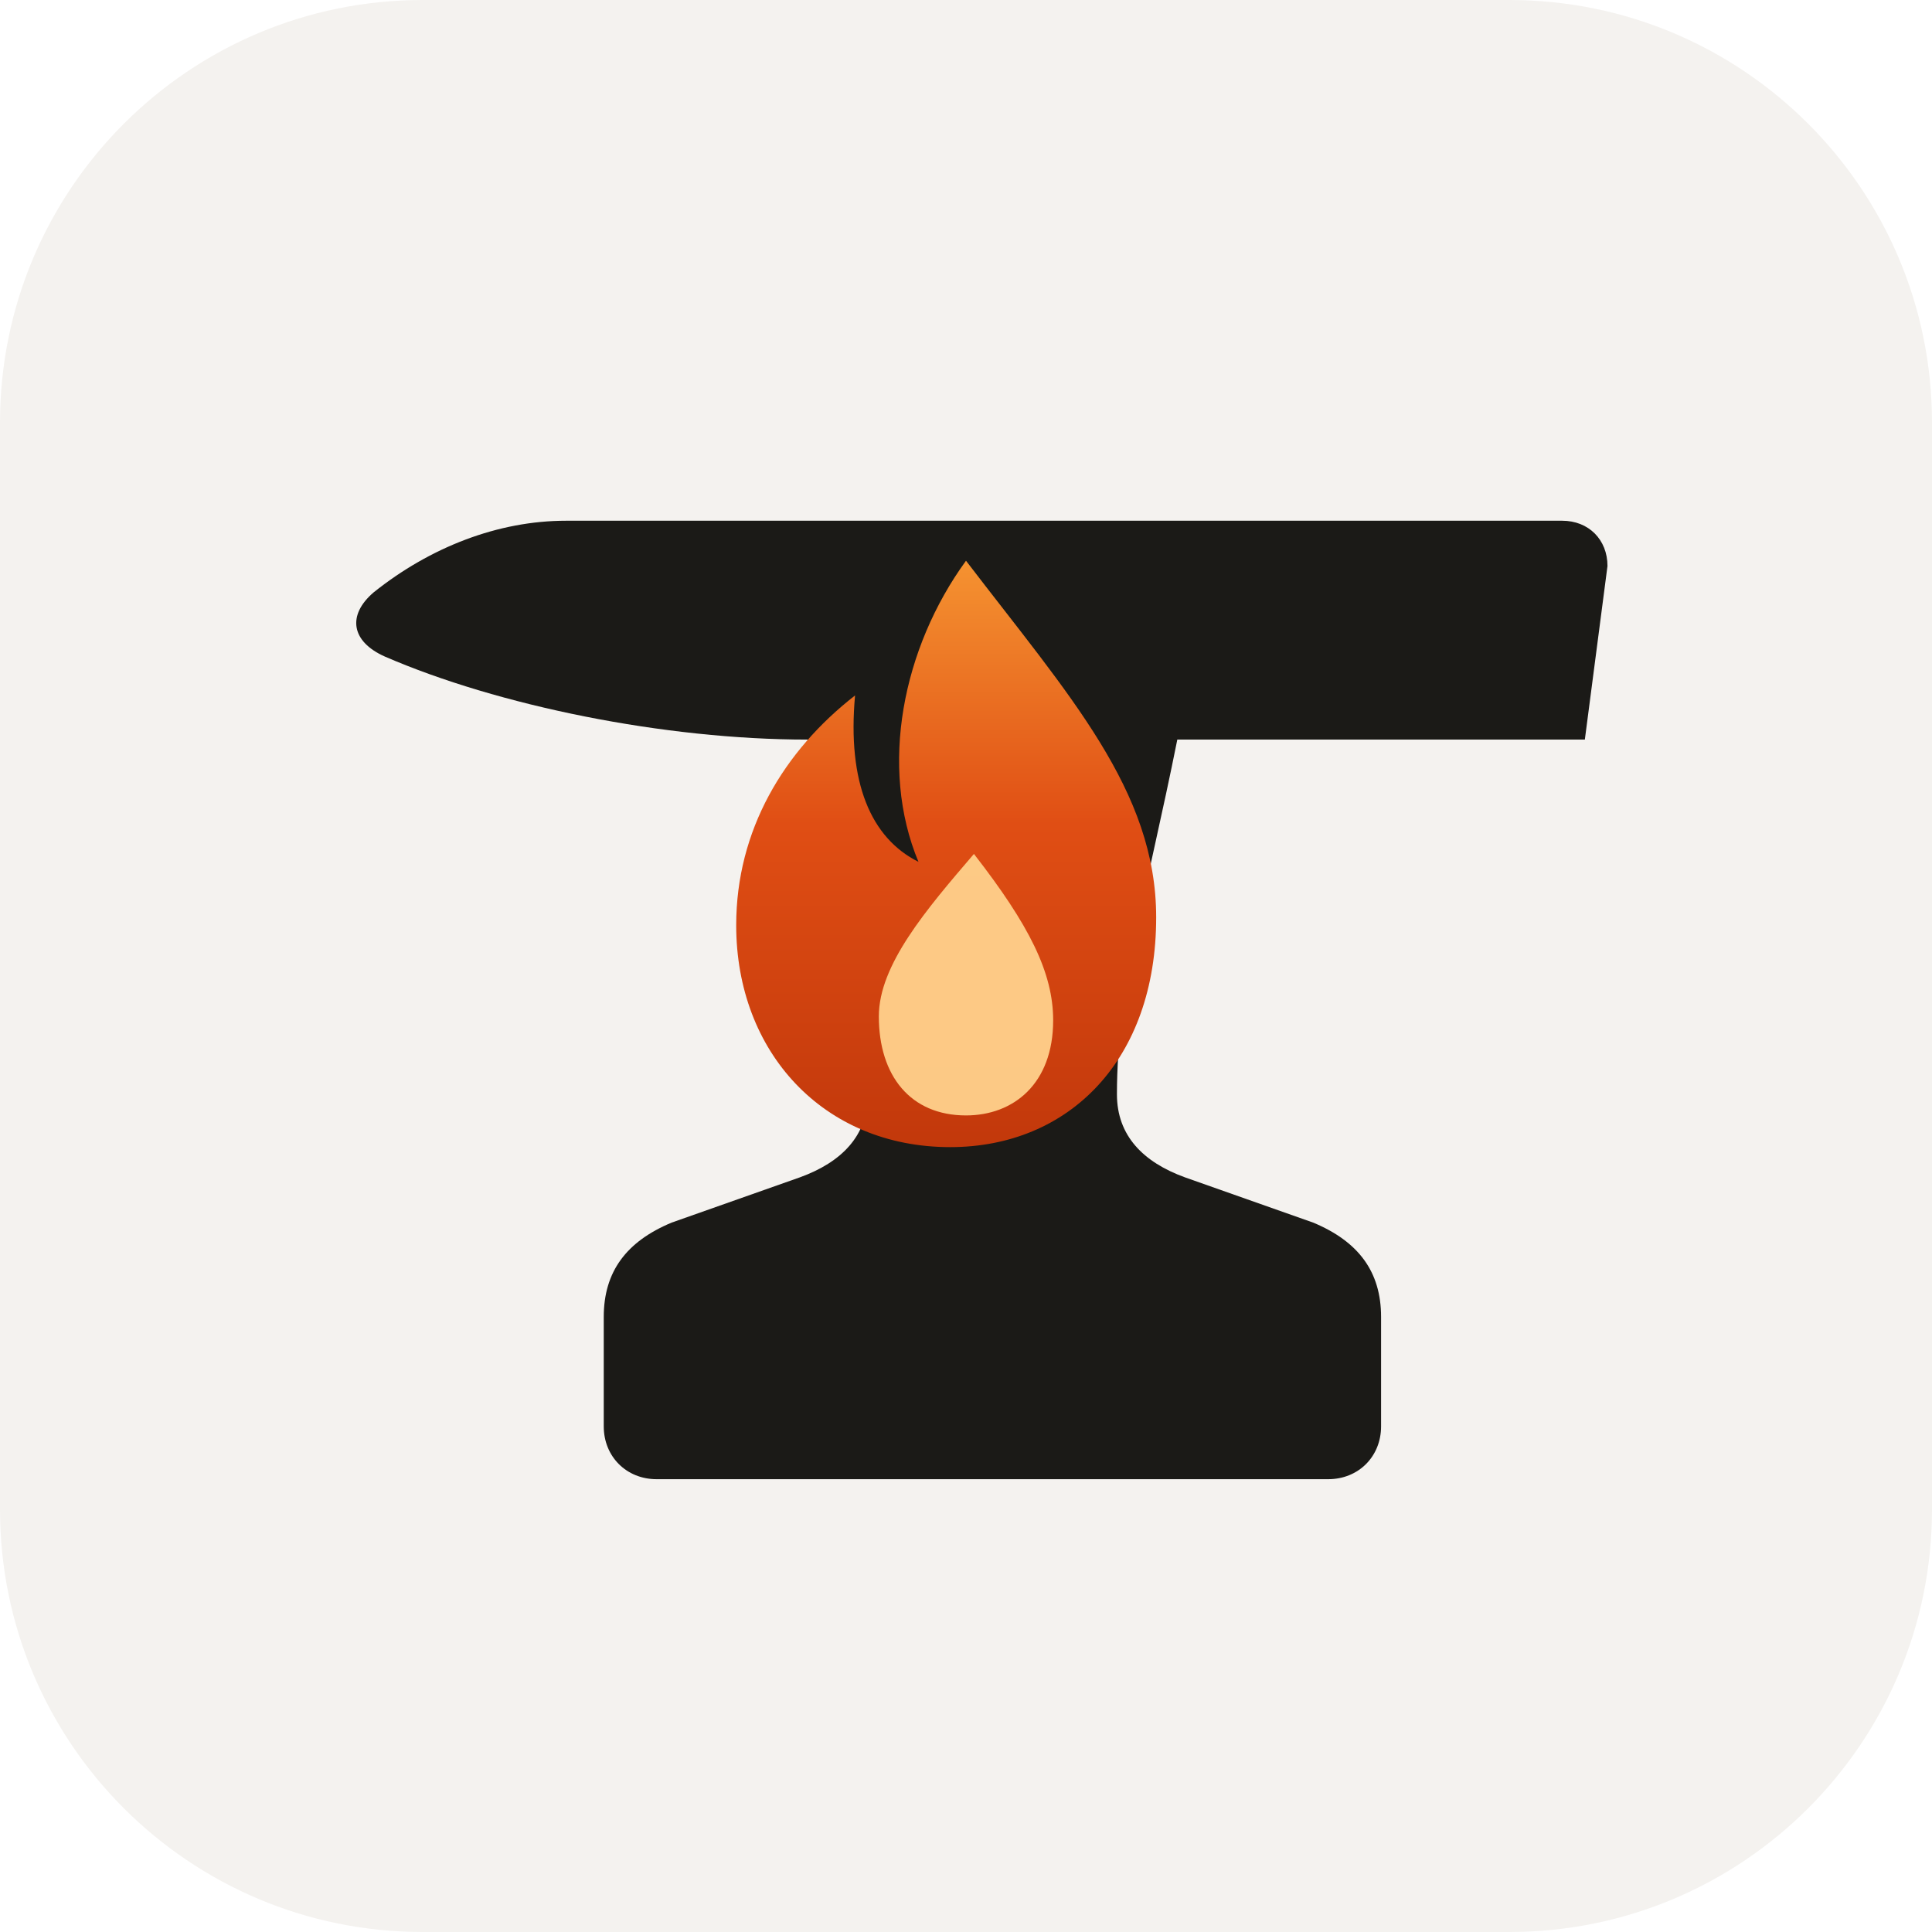
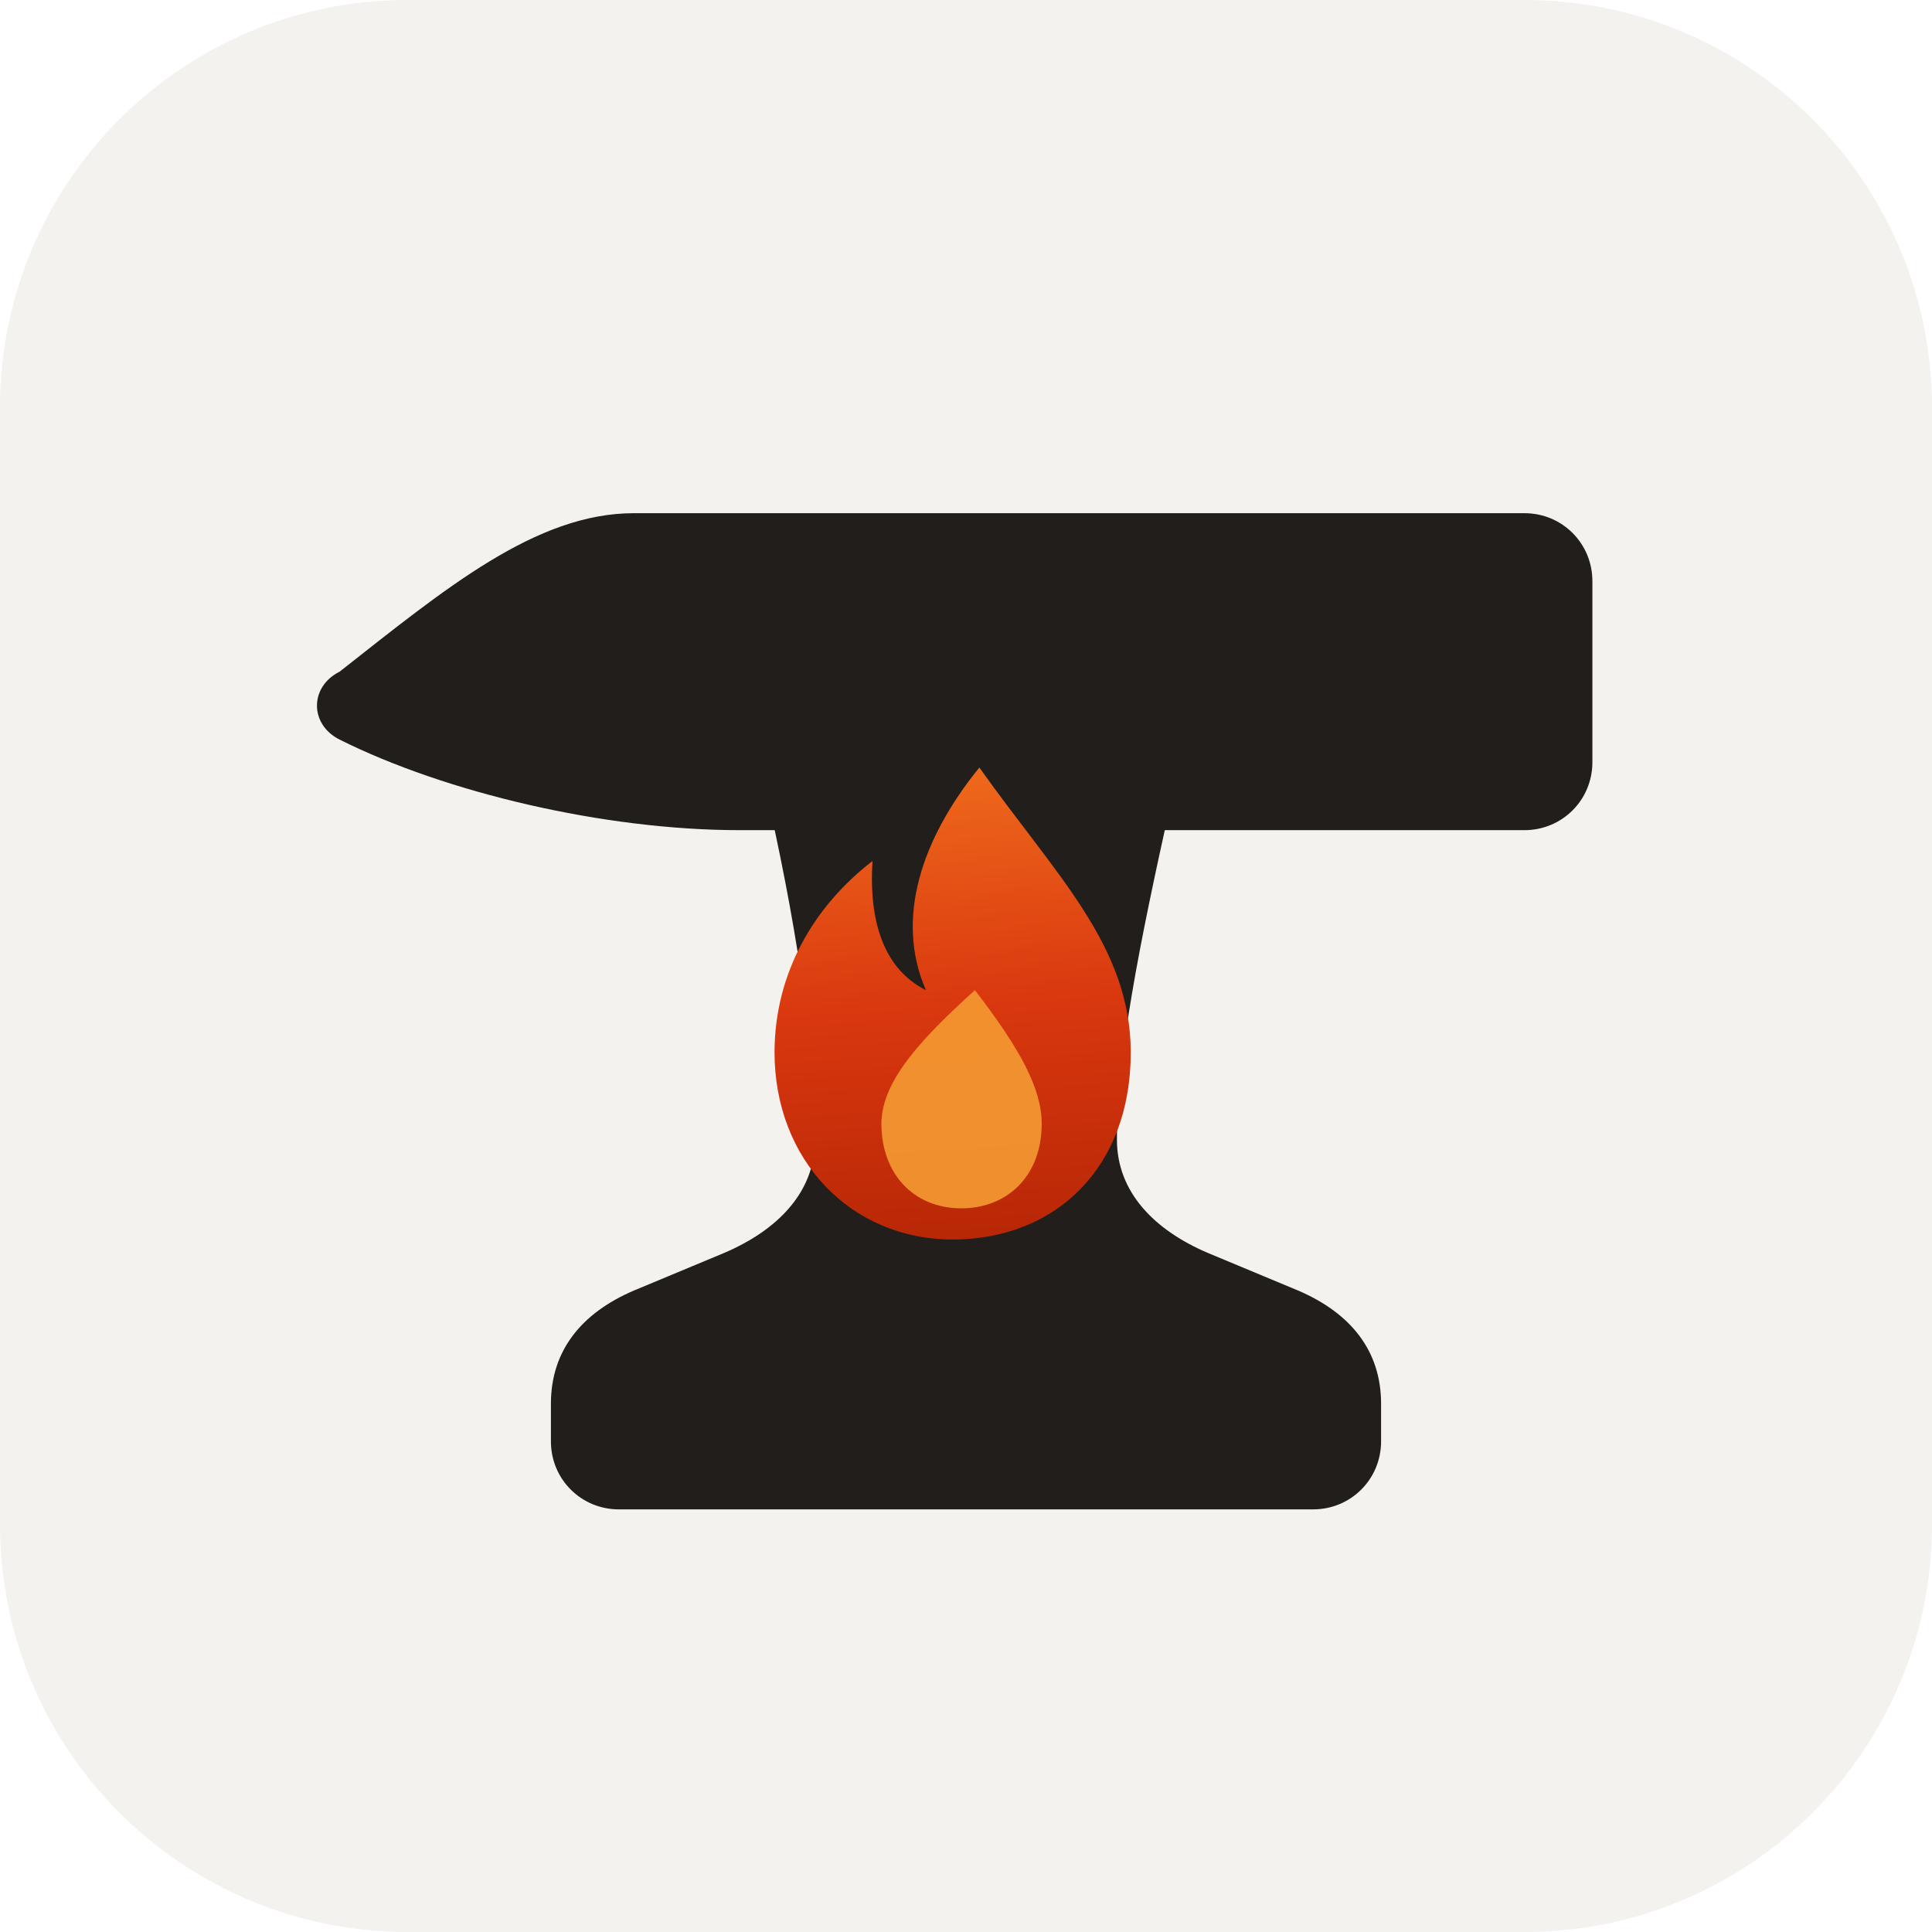
<svg xmlns="http://www.w3.org/2000/svg" viewBox="0 0 512 512" width="512" height="512" role="img" aria-label="RepForge">
  <defs>
-     <linearGradient id="flame" x1="0.5" y1="1" x2="0.5" y2="0">
-       <stop offset="0" stop-color="#C2380B" />
-       <stop offset="0.55" stop-color="#E04E14" />
-       <stop offset="1" stop-color="#F59331" />
+     <linearGradient id="flame" x1="0.5" y1="1" x2="0.45" y2="0">
+       <stop offset="0" stop-color="#B82706" />
+       <stop offset="0.5" stop-color="#DA380F" />
+       <stop offset="1" stop-color="#EF6A1C" />
    </linearGradient>
  </defs>
-   <rect width="512" height="512" rx="112" fill="#F4F2EF" />
-   <g fill="#1B1A17">
-     <path d="M150 138 H414 C421 138 426 143 426 150 L420 196 H214              C176 196 132 187 102 174 C93 170 92 163 99 157              C114 145 132 138 150 138 Z" />
-     <path d="M214 196 H312              C304 236 296 262 296 290 C296 301 303 308 314 312              L348 324 C360 329 366 337 366 349              V378 C366 386 360 392 352 392              H174 C166 392 160 386 160 378              V349 C160 337 166 329 178 324              L212 312 C223 308 230 301 230 290              C230 262 222 236 214 196 Z" />
+   <rect width="512" height="512" rx="108" fill="#F4F2EF" />
+   <g fill="#221E1B">
+     <path d="M168 136 H404 C414 136 422 144 422 154 V202 C422 212 414 220 404 220              H196 C160 220 118 210 90 196 C82 192 82 182 90 178              C118 156 142 136 168 136 Z" />
+     <path d="M204 214 H310              C302 250 296 280 296 302              C296 316 306 326 320 332              L344 342 C358 348 366 358 366 372              V382 C366 392 358 400 348 400              H164 C154 400 146 392 146 382              V372 C146 358 154 348 168 342              L192 332 C206 326 216 316 216 302              C216 280 212 250 204 214 Z" />
  </g>
-   <g transform="translate(256 262) scale(1.05)">
-     <path fill="url(#flame)" d="M0 -108       C26 -74 48 -50 48 -18       C48 18 26 40 -4 40       C-36 40 -58 16 -58 -16       C-58 -40 -46 -60 -28 -74       C-30 -52 -24 -38 -12 -32       C-22 -56 -16 -86 0 -108 Z" />
-     <path fill="#FFD08A" opacity="0.95" d="M2 -34       C16 -16 22 -4 22 8       C22 24 12 32 0 32       C-14 32 -22 22 -22 7       C-22 -6 -10 -20 2 -34 Z" />
+   <g transform="translate(256 286) scale(1.18)">
+     <path fill="url(#flame)" d="M3 -70       C20 -46 37 -30 37 -6       C37 20 20 36 -3 36       C-26 36 -43 18 -43 -6       C-43 -24 -34 -39 -21 -49       C-22 -33 -17 -24 -9 -20       C-16 -36 -10 -54 3 -70 Z" />
+     <path fill="#F59A32" opacity="0.9" d="M2 -20       C12 -7 17 2 17 10       C17 22 9 29 -1 29       C-12 29 -19 21 -19 10       C-19 0 -9 -10 2 -20 Z" />
  </g>
</svg>
